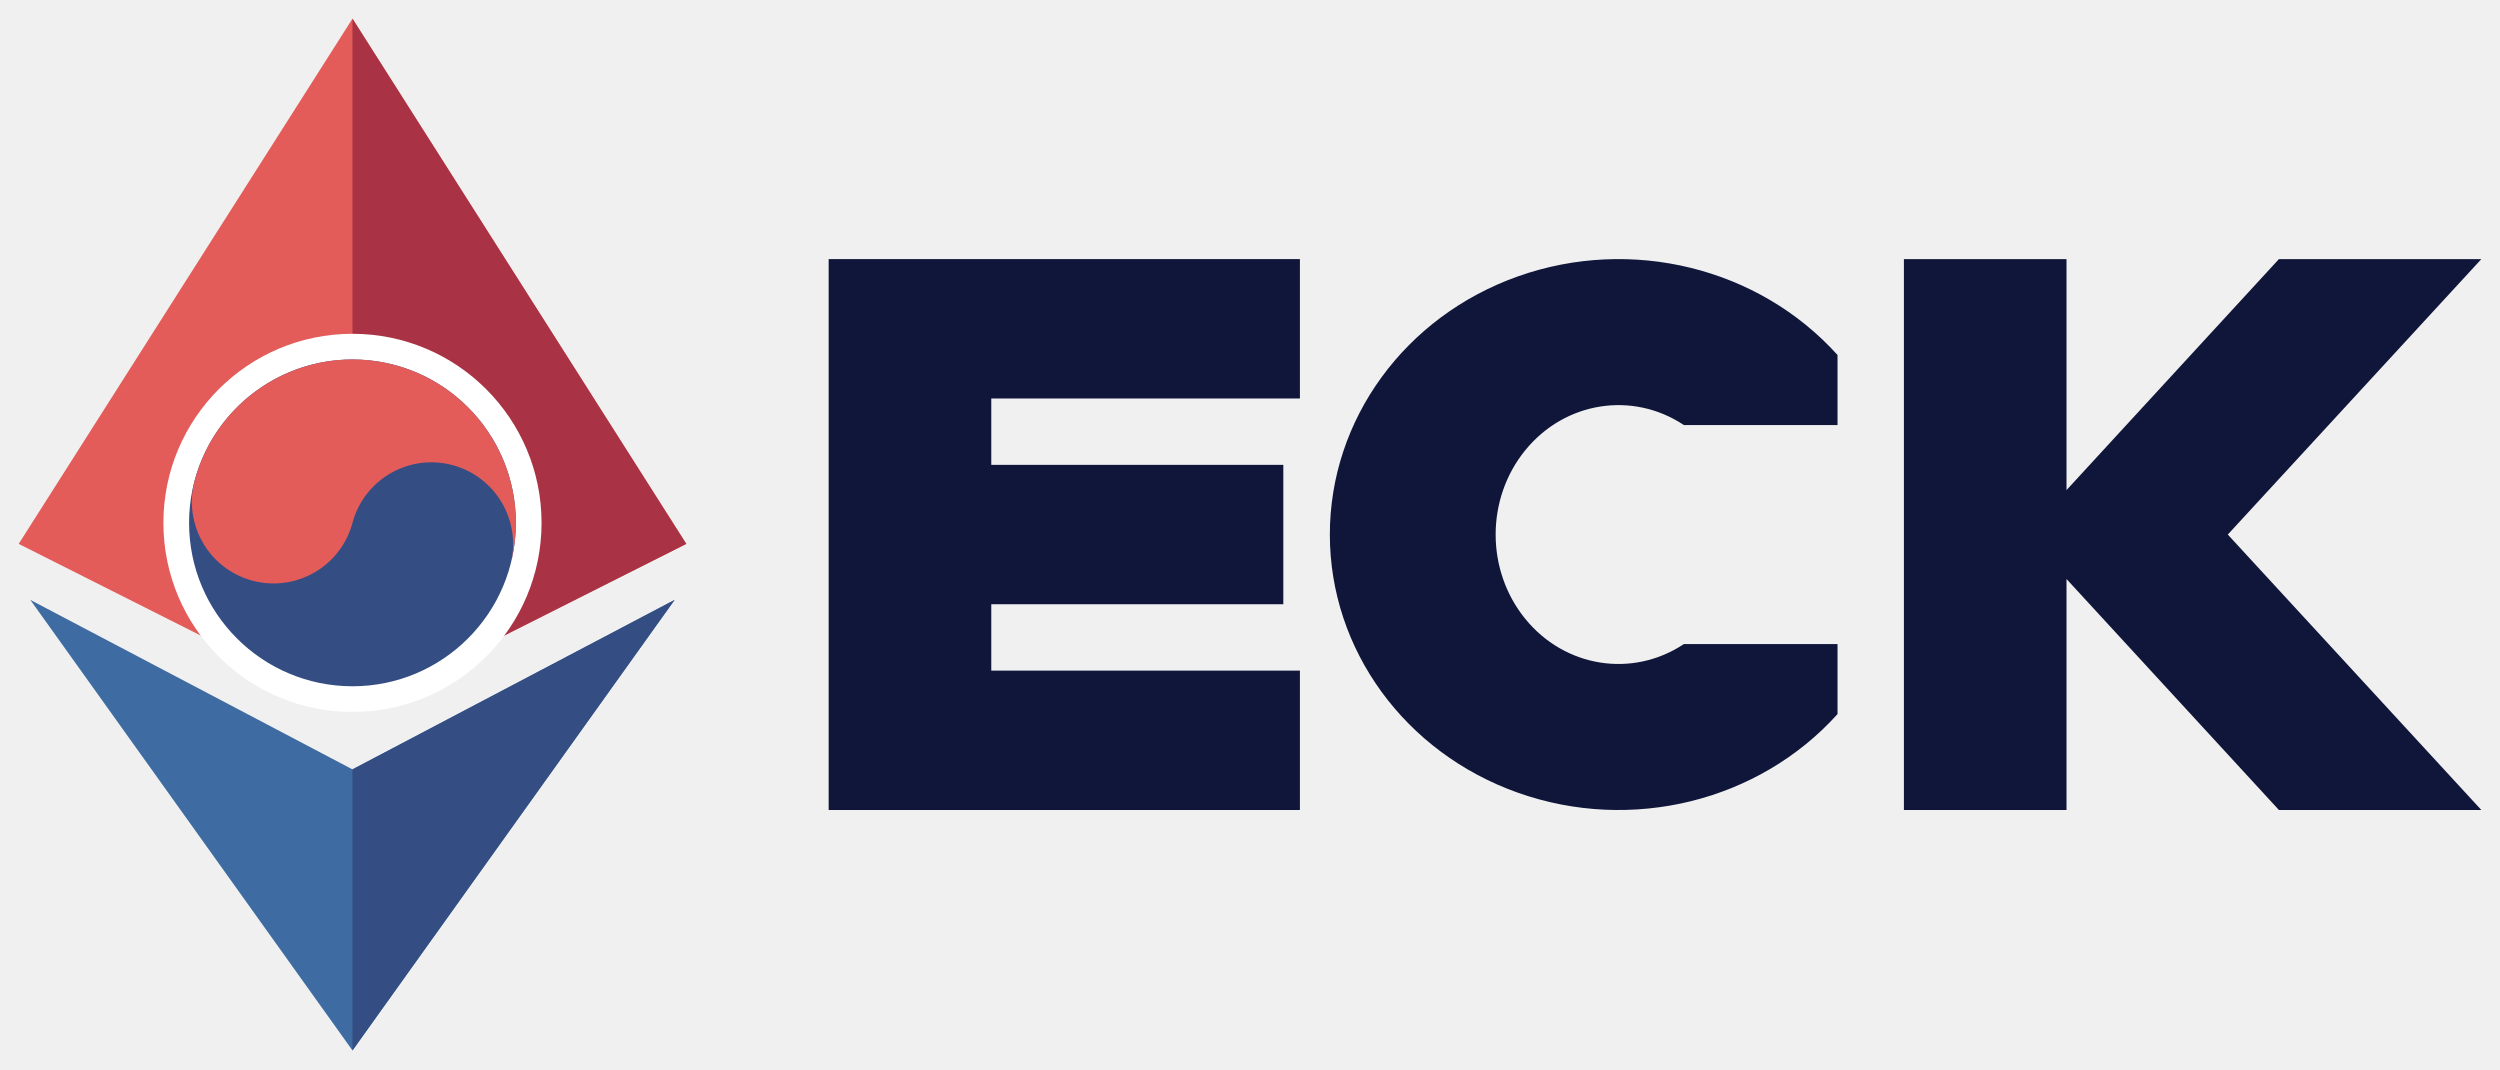
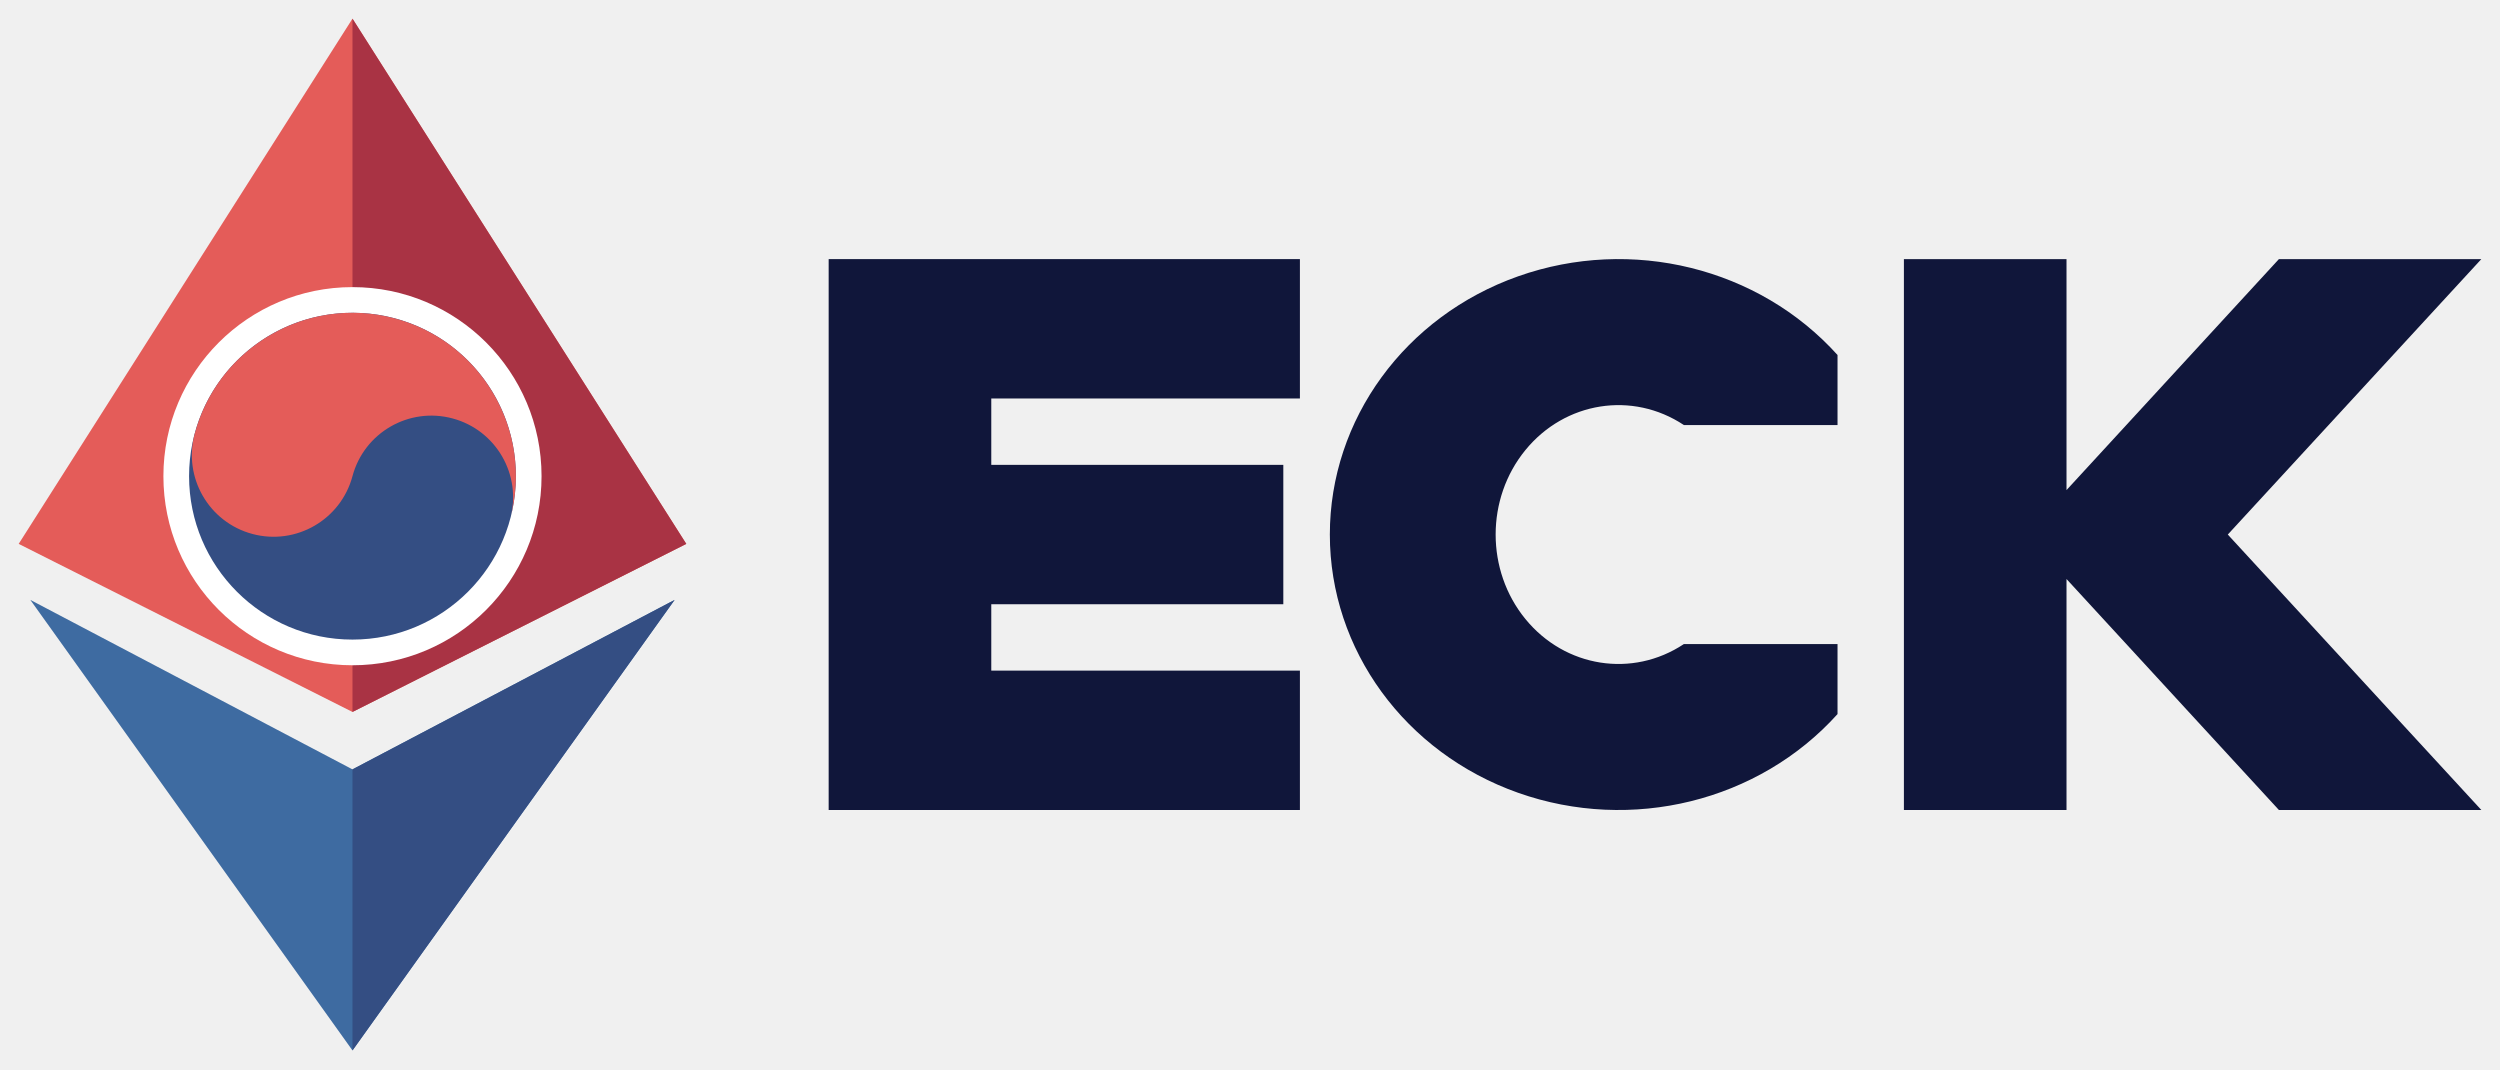
<svg xmlns="http://www.w3.org/2000/svg" viewBox="-8 -8 1071 458">
  <polygon fill="#E45C59" points="143,0 0,225 143,297 286,225" />
  <polygon fill="#A93344" points="143,0 286,225 143,297" />
  <polygon fill="#3E6BA1" points="5,249 143,321.6 281,249 143,442" />
  <polygon fill="#344E83" points="281,249 143,321.6 143,442" />
-   <circle fill="#FFFFFF" cx="143" cy="216" r="81" />
-   <circle fill="#344E83" cx="143" cy="216" r="70" />
-   <path fill="#E45C59" transform="rotate(15 143 216)" d="M73 216A70 70 0 0 1 213 216A35 35 0 0 0 143 216A35 35 0 0 1 73 216Z" />
+   <circle fill="#FFFFFF" cx="143" cy="196" r="81" />
+   <circle fill="#344E83" cx="143" cy="196" r="70" />
+   <path fill="#E45C59" transform="rotate(15 143 196)" d="M73 196A70 70 0 0 1 213 196A35 35 0 0 0 143 196A35 35 0 0 1 73 196Z" />
  <g transform="translate(347 103) scale(1.4217)">
    <g fill="#10163A">
      <path d="M0 0H142V42H49V62H137V104H49V124H142V166H0Z" />
      <path d="M304 28.9A87 83 0 1 0 304 137.1V116H257.7A37 39 0 1 1 257.7 50H304Z" />
      <polygon points="324,0 373,0 373,69.6 437,0 498,0 421.6,83 498,166 437,166 373,96.4 373,166 324,166" />
    </g>
  </g>
</svg>
